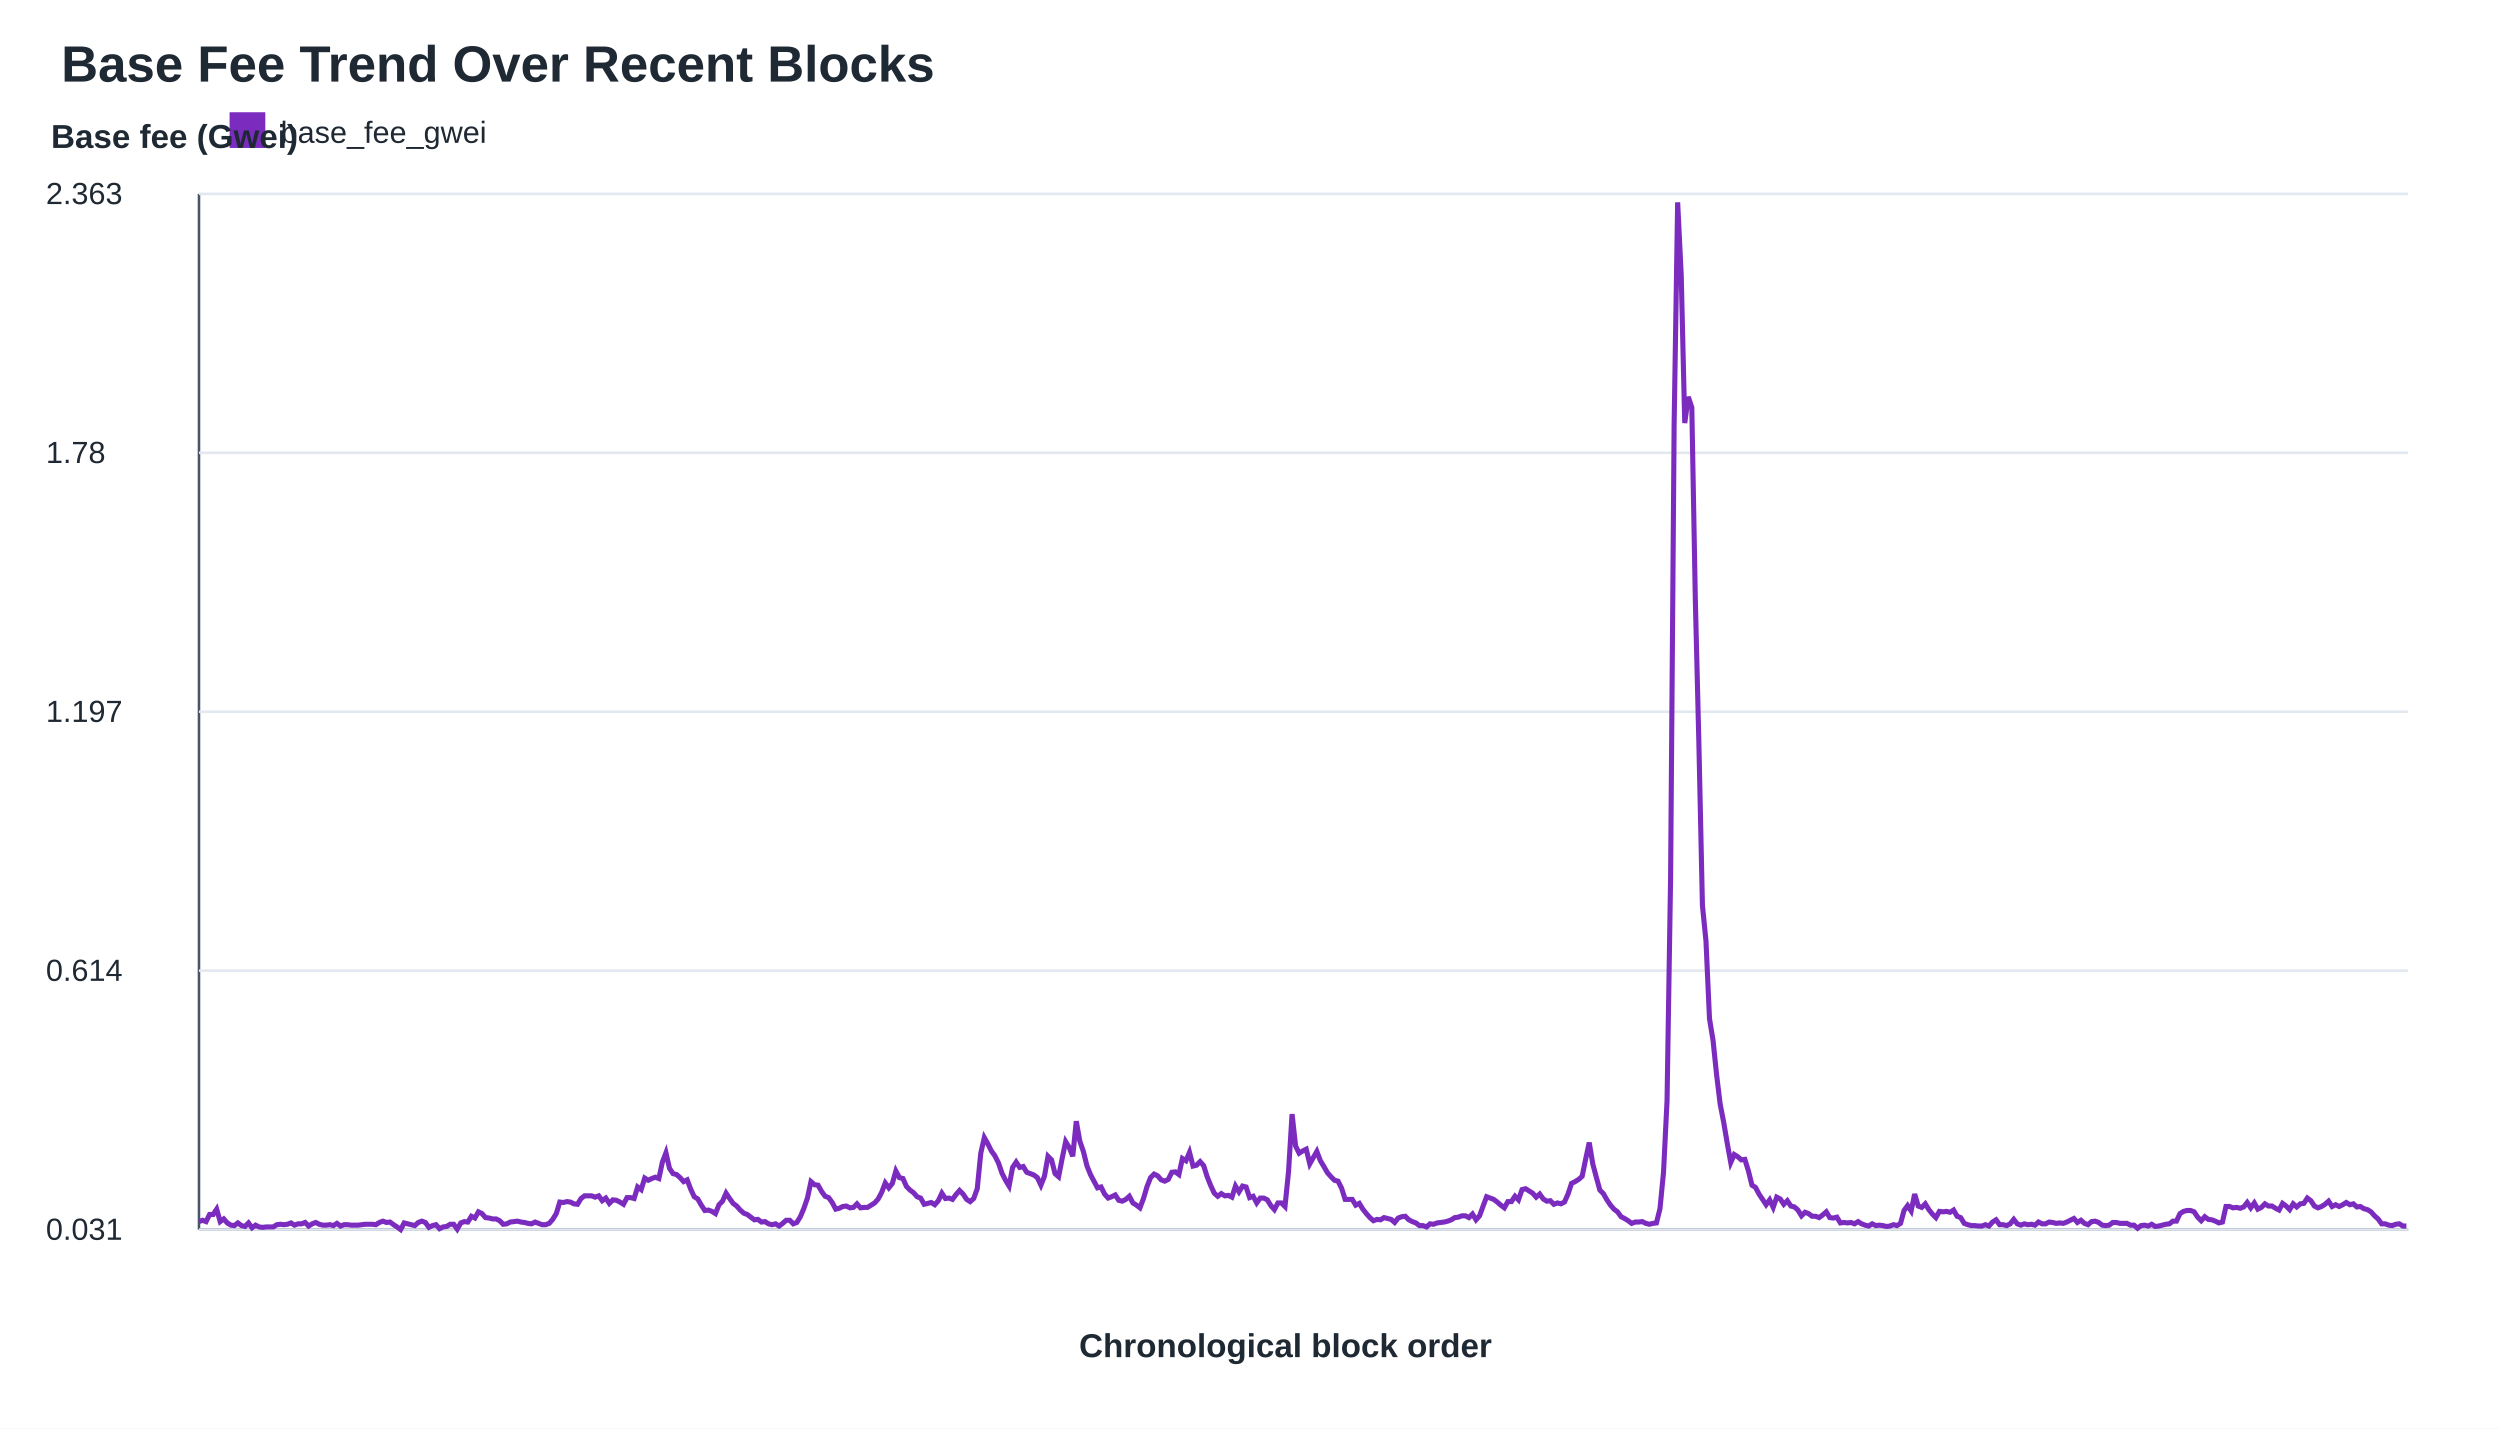
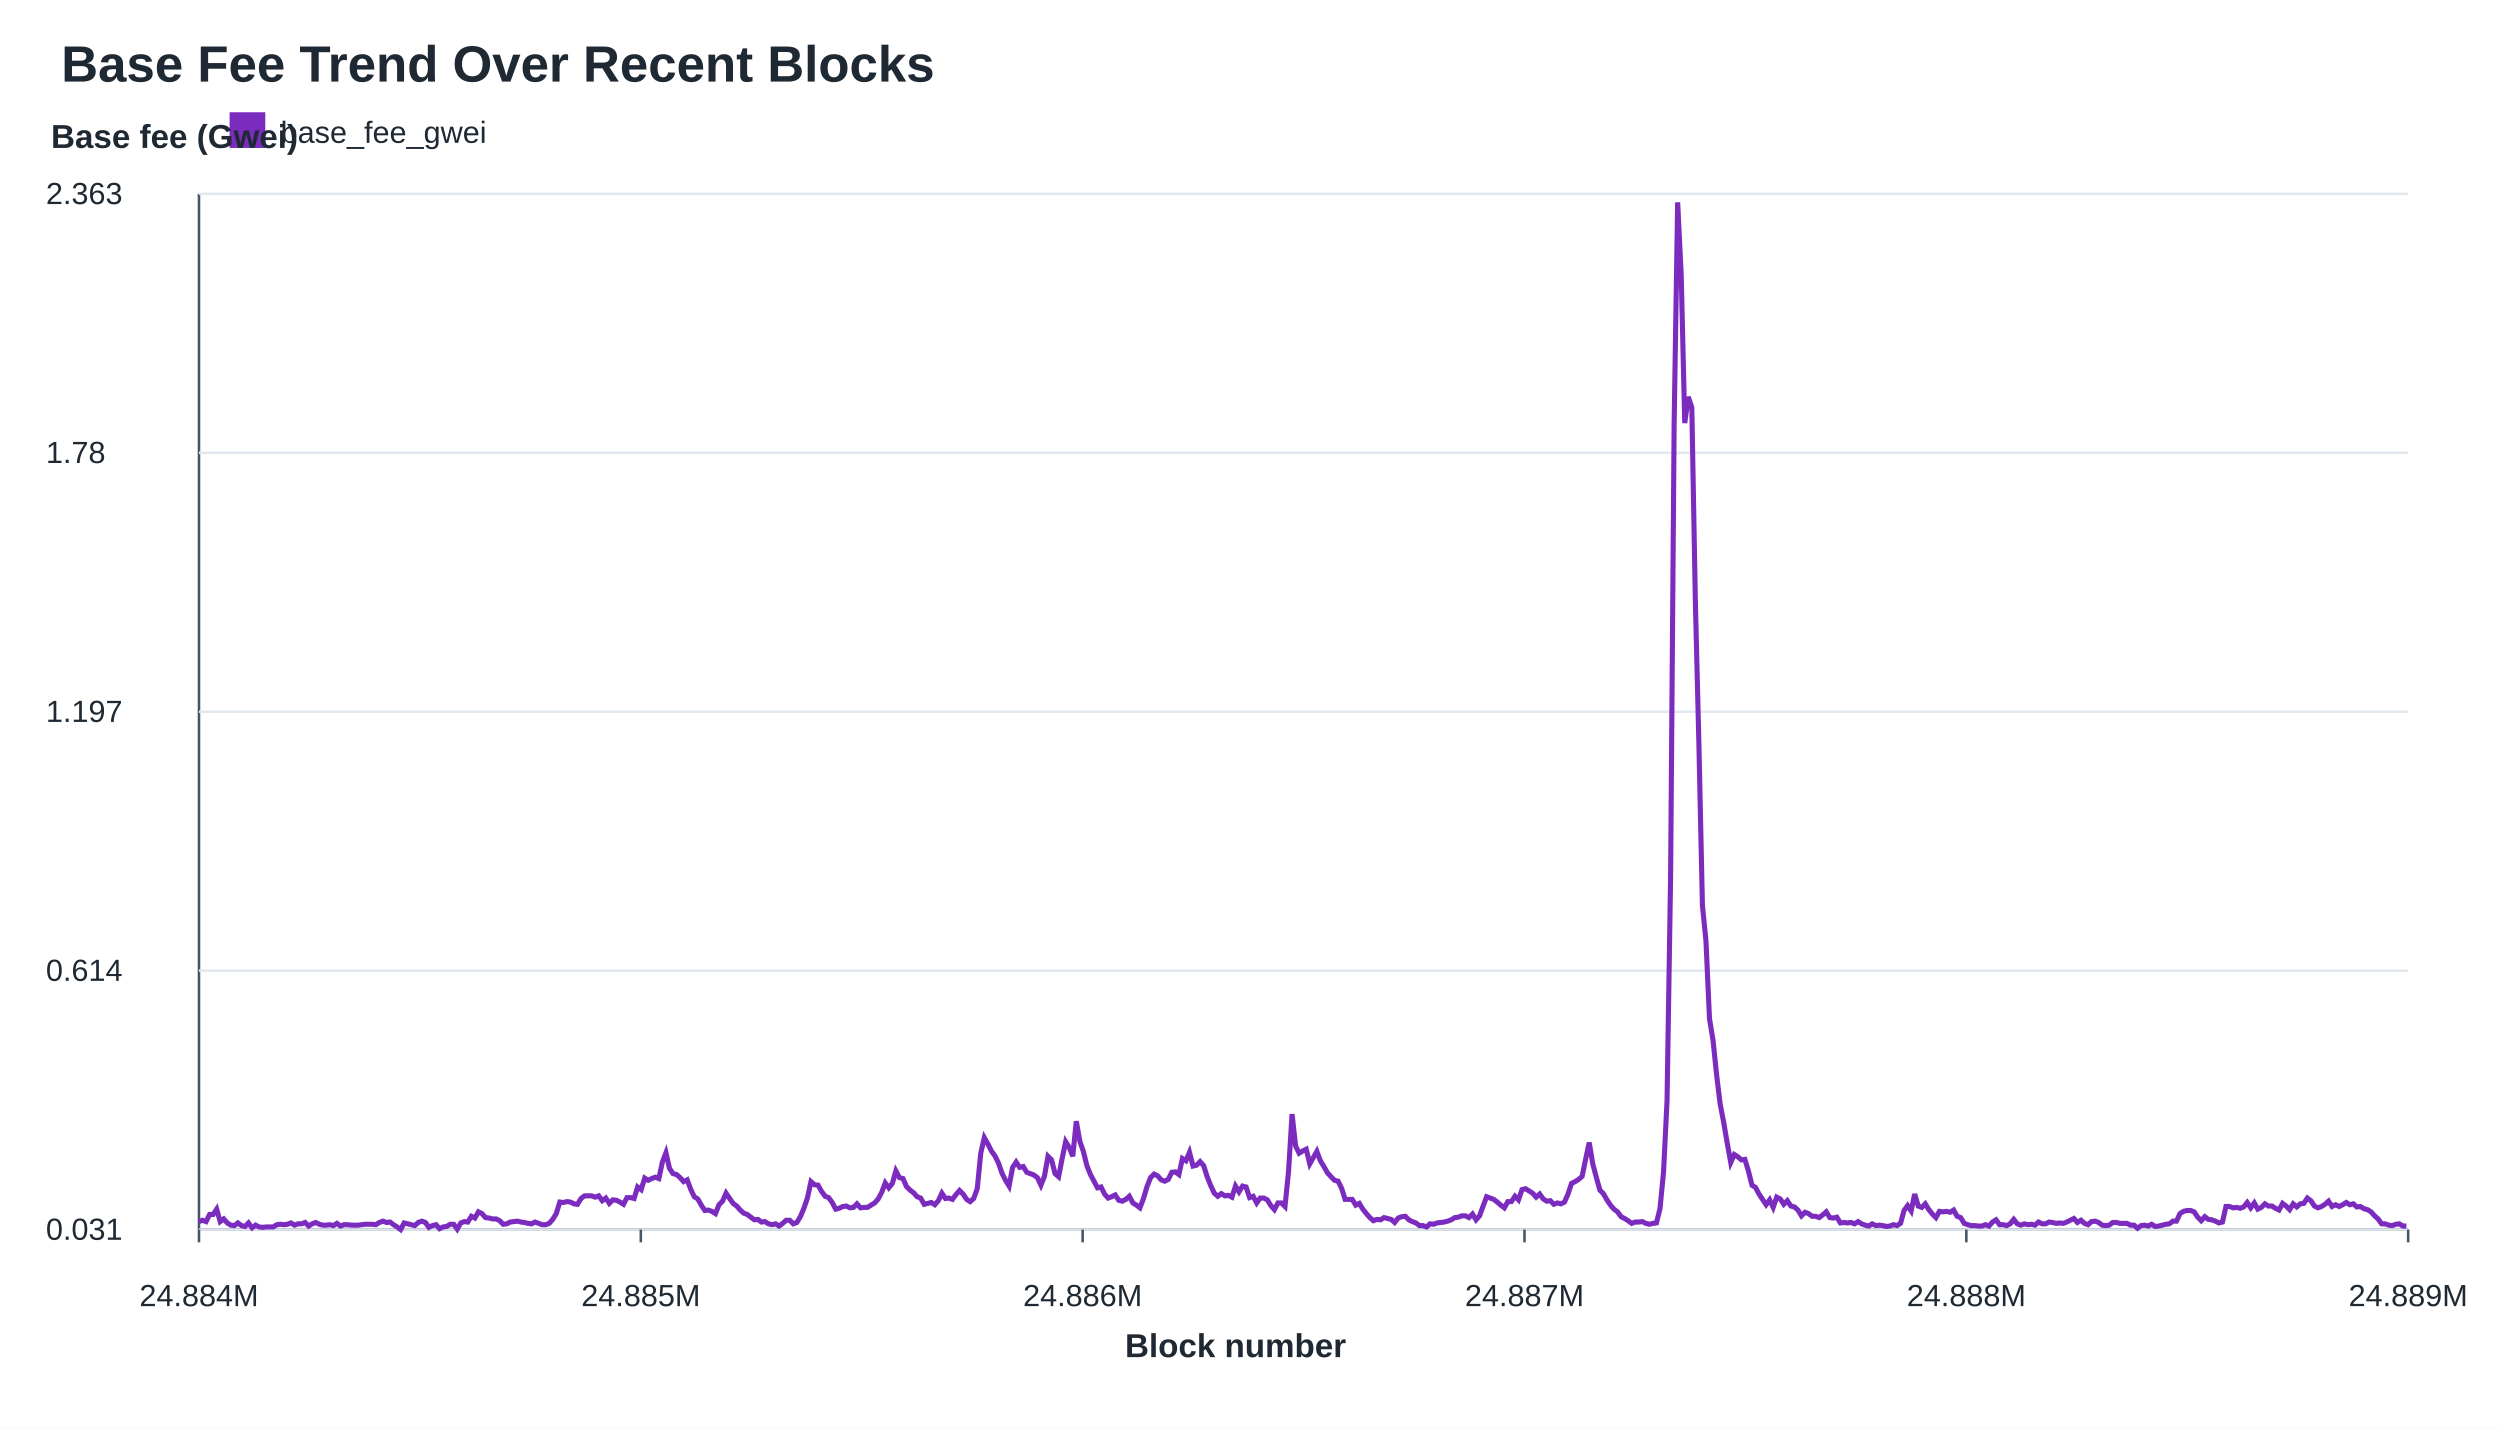
<svg xmlns="http://www.w3.org/2000/svg" width="980" height="560" viewBox="0 0 980 560">
  <style>
text{font-family:Arial,Helvetica,sans-serif;fill:#1f2933}
.title{font-size:20px;font-weight:700}
.axis{stroke:#475569;stroke-width:1}
.grid{stroke:#e2e8f0;stroke-width:1}
.small{font-size:12px}
.label{font-size:13px;font-weight:600}
</style>
  <rect width="980" height="560" fill="#ffffff" />
  <text class="title" x="24" y="32">Base Fee Trend Over Recent Blocks</text>
  <line class="axis" x1="78" y1="482" x2="944" y2="482" />
  <line class="axis" x1="78" y1="482" x2="78" y2="76" />
  <line class="grid" x1="78" y1="482.00" x2="944" y2="482.00" />
  <text class="small" x="18" y="486.00">0.031</text>
  <line class="grid" x1="78" y1="380.50" x2="944" y2="380.50" />
  <text class="small" x="18" y="384.50">0.614</text>
  <line class="grid" x1="78" y1="279.00" x2="944" y2="279.00" />
  <text class="small" x="18" y="283.00">1.197</text>
  <line class="grid" x1="78" y1="177.50" x2="944" y2="177.50" />
  <text class="small" x="18" y="181.50">1.78</text>
  <line class="grid" x1="78" y1="76.00" x2="944" y2="76.00" />
  <text class="small" x="18" y="80.00">2.363</text>
+   <line class="axis" x1="78.00" y1="482" x2="78.00" y2="487" />
+   <text class="small" x="78.00" y="512" text-anchor="middle">24.884M</text>
+   <line class="axis" x1="251.20" y1="482" x2="251.20" y2="487" />
+   <text class="small" x="251.20" y="512" text-anchor="middle">24.885M</text>
+   <line class="axis" x1="424.40" y1="482" x2="424.40" y2="487" />
+   <text class="small" x="424.40" y="512" text-anchor="middle">24.886M</text>
+   <line class="axis" x1="597.60" y1="482" x2="597.60" y2="487" />
+   <text class="small" x="597.60" y="512" text-anchor="middle">24.887M</text>
+   <line class="axis" x1="770.80" y1="482" x2="770.80" y2="487" />
+   <text class="small" x="770.80" y="512" text-anchor="middle">24.888M</text>
+   <line class="axis" x1="944.00" y1="482" x2="944.00" y2="487" />
+   <text class="small" x="944.00" y="512" text-anchor="middle">24.889M</text>
  <polyline fill="none" stroke="#7b2cbf" stroke-width="2" points="78.00,478.87 79.39,478.34 80.77,478.87 82.16,476.08 83.55,476.08 84.93,473.99 86.32,478.87 87.71,477.82 89.09,479.39 90.48,480.26 91.87,480.43 93.25,479.39 94.64,480.43 96.03,480.78 97.41,479.39 98.80,481.30 100.19,480.26 101.57,480.96 102.96,481.13 104.35,480.96 105.73,480.96 107.12,480.96 108.51,480.08 109.89,479.91 111.28,480.08 112.67,479.91 114.05,479.39 115.44,480.26 116.83,479.74 118.21,479.74 119.60,479.21 120.99,480.61 122.37,479.74 123.76,479.21 125.15,479.91 126.53,480.26 127.92,480.26 129.31,480.08 130.69,480.43 132.08,479.56 133.47,480.61 134.86,480.08 136.24,480.08 137.63,480.26 139.02,480.26 140.40,480.26 141.79,480.08 143.18,479.91 144.56,479.91 145.95,479.91 147.34,480.08 148.72,479.21 150.11,478.69 151.50,479.21 152.88,479.04 154.27,480.08 155.66,480.96 157.04,482.00 158.43,479.39 159.82,479.74 161.20,480.08 162.59,480.43 163.98,479.21 165.36,478.69 166.75,479.21 168.14,481.13 169.52,480.43 170.91,480.08 172.30,481.65 173.68,480.96 175.07,480.78 176.46,479.91 177.84,479.91 179.23,481.83 180.62,479.39 182.00,478.87 183.39,479.04 184.78,476.78 186.16,477.47 187.55,475.04 188.94,475.73 190.32,477.30 191.71,477.47 193.10,477.82 194.48,477.82 195.87,478.52 197.26,479.91 198.64,479.74 200.03,479.04 201.42,478.87 202.80,478.69 204.19,479.04 205.58,479.21 206.96,479.56 208.35,479.74 209.74,479.04 211.12,479.56 212.51,480.08 213.90,480.08 215.28,479.56 216.67,478.00 218.06,475.73 219.44,471.21 220.83,471.38 222.22,471.03 223.60,471.21 224.99,471.90 226.38,472.08 227.76,469.81 229.15,468.77 230.54,468.77 231.92,468.77 233.31,469.29 234.70,468.77 236.08,470.68 237.47,469.64 238.86,471.73 240.24,470.34 241.63,470.51 243.02,471.21 244.41,472.08 245.79,469.46 247.18,469.46 248.57,469.81 249.95,465.29 251.34,466.33 252.73,461.80 254.11,462.67 255.50,461.98 256.89,461.46 258.27,461.98 259.66,455.54 261.05,451.88 262.43,457.97 263.82,460.06 265.21,460.41 266.59,461.63 267.98,463.20 269.37,462.50 270.75,466.16 272.14,469.12 273.53,469.99 274.91,472.42 276.30,474.51 277.69,474.34 279.07,474.86 280.46,475.73 281.85,472.25 283.23,470.86 284.62,467.72 286.01,469.81 287.39,471.73 288.78,472.77 290.17,474.34 291.55,475.56 292.94,476.08 294.33,477.13 295.71,478.17 297.10,478.00 298.49,479.04 299.87,478.87 301.26,479.74 302.65,480.08 304.03,479.74 305.42,480.61 306.81,479.56 308.19,478.34 309.58,478.34 310.97,479.74 312.35,479.21 313.74,476.95 315.13,473.64 316.51,469.64 317.90,463.20 319.29,464.42 320.67,464.59 322.06,467.03 323.45,468.94 324.83,469.46 326.22,471.38 327.61,473.99 328.99,473.64 330.38,472.95 331.77,472.77 333.15,473.47 334.54,473.30 335.93,471.90 337.31,473.47 338.70,473.30 340.09,473.30 341.47,472.42 342.86,471.55 344.25,469.99 345.63,467.38 347.02,463.72 348.41,465.63 349.80,463.89 351.18,459.02 352.57,461.63 353.96,461.98 355.34,465.11 356.73,466.51 358.12,467.55 359.50,469.12 360.89,469.64 362.28,472.08 363.66,471.73 365.05,471.38 366.44,472.25 367.82,470.68 369.21,467.72 370.60,469.81 371.98,469.64 373.37,470.16 374.76,468.25 376.14,466.68 377.53,468.07 378.92,470.16 380.30,471.03 381.69,469.81 383.08,465.98 384.46,452.05 385.85,445.96 387.24,448.40 388.62,451.18 390.01,453.10 391.40,455.89 392.78,459.89 394.17,462.67 395.56,464.94 396.94,457.63 398.33,455.54 399.72,457.63 401.10,457.28 402.49,459.54 403.88,460.06 405.26,460.59 406.65,461.63 408.04,464.59 409.42,461.11 410.81,453.27 412.20,454.67 413.58,460.06 414.97,461.28 416.36,454.14 417.74,447.53 419.13,449.79 420.52,453.27 421.90,439.52 423.29,447.35 424.68,451.36 426.06,456.93 427.45,460.41 428.84,463.02 430.22,465.63 431.61,465.29 433.00,468.07 434.38,469.64 435.77,469.12 437.16,468.42 438.54,470.51 439.93,470.86 441.32,470.16 442.70,468.94 444.09,471.55 445.48,472.42 446.86,473.47 448.25,469.81 449.64,465.11 451.02,461.63 452.41,460.24 453.80,460.93 455.18,462.50 456.57,463.02 457.96,462.33 459.35,459.54 460.73,459.37 462.12,460.41 463.51,454.14 464.89,455.01 466.28,451.71 467.67,457.10 469.05,456.76 470.44,455.36 471.83,456.93 473.21,461.28 474.60,464.76 475.99,467.72 477.37,468.94 478.76,467.90 480.15,468.77 481.53,468.59 482.92,469.29 484.31,464.94 485.69,467.20 487.08,464.94 488.47,465.29 489.85,469.46 491.24,468.94 492.63,471.55 494.01,469.64 495.40,469.64 496.79,470.34 498.17,472.60 499.56,474.17 500.95,471.55 502.33,471.55 503.72,472.95 505.11,459.19 506.49,436.73 507.88,449.27 509.27,452.05 510.65,451.18 512.04,450.49 513.43,456.23 514.81,453.80 516.20,451.36 517.59,455.01 518.97,457.28 520.36,459.72 521.75,461.28 523.13,462.67 524.52,463.02 525.91,465.81 527.29,470.16 528.68,470.16 530.07,470.16 531.45,472.42 532.84,471.73 534.23,473.99 535.61,475.73 537.00,477.30 538.39,478.52 539.77,478.00 541.16,478.17 542.55,477.30 543.93,477.65 545.32,478.00 546.71,479.21 548.09,477.47 549.48,476.95 550.87,476.78 552.25,478.17 553.64,478.87 555.03,479.39 556.41,480.43 557.80,480.43 559.19,480.96 560.57,479.74 561.96,479.91 563.35,479.39 564.73,479.21 566.12,479.04 567.51,478.69 568.90,478.17 570.28,477.30 571.67,477.13 573.06,476.60 574.44,476.60 575.83,477.30 577.22,475.91 578.60,478.17 579.99,476.60 581.38,472.77 582.76,469.12 584.15,469.64 585.54,470.16 586.92,471.21 588.31,472.42 589.70,473.47 591.08,471.03 592.47,471.03 593.86,468.94 595.24,470.34 596.63,466.33 598.02,465.98 599.40,466.85 600.79,467.72 602.18,469.29 603.56,468.07 604.95,469.99 606.34,470.86 607.72,470.68 609.11,472.08 610.50,471.55 611.88,471.90 613.27,471.21 614.66,468.07 616.04,463.89 617.43,463.20 618.82,462.33 620.20,461.11 621.59,454.32 622.98,447.88 624.36,456.23 625.75,461.46 627.14,466.51 628.52,467.90 629.91,470.34 631.30,472.42 632.68,473.99 634.07,475.04 635.46,476.95 636.84,477.65 638.23,478.52 639.62,479.56 641.00,479.04 642.39,479.04 643.78,478.87 645.16,479.56 646.55,479.91 647.94,479.56 649.32,479.39 650.71,473.82 652.10,459.54 653.48,431.51 654.87,344.29 656.26,166.36 657.64,79.31 659.03,107.69 660.42,165.84 661.80,155.56 663.19,159.74 664.58,235.65 665.96,291.36 667.35,354.91 668.74,368.84 670.12,399.30 671.51,407.83 672.90,421.24 674.29,432.73 675.67,439.87 677.06,448.05 678.45,455.71 679.83,452.58 681.22,453.45 682.61,454.67 683.99,454.49 685.38,459.02 686.77,464.59 688.15,465.46 689.54,468.07 690.93,470.16 692.31,472.25 693.70,470.34 695.09,473.30 696.47,469.29 697.86,469.99 699.25,472.08 700.63,470.68 702.02,472.77 703.41,473.12 704.79,474.34 706.18,476.60 707.57,475.21 708.95,475.73 710.34,476.78 711.73,476.78 713.11,477.30 714.50,476.25 715.89,475.04 717.27,477.30 718.66,477.47 720.05,477.13 721.43,479.39 722.82,479.21 724.21,479.39 725.59,479.21 726.98,479.74 728.37,478.87 729.75,479.74 731.14,480.26 732.53,480.61 733.91,479.74 735.30,480.43 736.69,480.26 738.07,480.43 739.46,480.78 740.85,480.61 742.23,480.08 743.62,480.43 745.01,479.56 746.39,474.51 747.78,472.60 749.17,474.69 750.55,468.07 751.94,472.77 753.33,473.30 754.71,471.90 756.10,474.17 757.49,475.91 758.87,477.30 760.26,474.86 761.65,475.04 763.03,474.86 764.42,475.21 765.81,474.34 767.19,476.78 768.58,477.30 769.97,479.56 771.35,480.08 772.74,480.43 774.13,480.43 775.51,480.61 776.90,480.61 778.29,480.08 779.67,480.61 781.06,479.04 782.45,478.17 783.84,480.08 785.22,480.08 786.61,480.43 788.00,479.74 789.38,478.00 790.77,479.74 792.16,480.26 793.54,479.74 794.93,480.08 796.32,479.91 797.70,480.26 799.09,479.04 800.48,479.74 801.86,479.74 803.25,479.04 804.64,479.21 806.02,479.56 807.41,479.39 808.80,479.56 810.18,479.04 811.57,478.34 812.96,477.65 814.34,479.21 815.73,478.34 817.12,479.56 818.50,480.08 819.89,478.87 821.28,478.69 822.66,479.21 824.05,480.26 825.44,480.43 826.82,480.26 828.21,479.21 829.60,479.21 830.98,479.56 832.37,479.56 833.76,479.56 835.14,480.26 836.53,480.26 837.92,481.48 839.30,480.43 840.69,480.26 842.08,480.61 843.46,479.91 844.85,480.78 846.24,480.61 847.62,480.26 849.01,479.91 850.40,479.74 851.78,478.69 853.17,478.69 854.56,475.73 855.94,474.86 857.33,474.51 858.72,474.51 860.10,475.04 861.49,477.13 862.88,478.52 864.26,476.95 865.65,478.00 867.04,478.17 868.42,478.69 869.81,479.39 871.20,479.04 872.58,472.95 873.97,472.95 875.36,473.47 876.74,473.30 878.13,473.64 879.52,473.12 880.90,471.38 882.29,473.47 883.68,471.55 885.06,473.99 886.45,473.30 887.84,471.90 889.22,472.77 890.61,472.77 892.00,473.64 893.39,474.34 894.77,471.73 896.16,472.77 897.55,474.17 898.93,471.90 900.32,473.12 901.71,471.90 903.09,471.73 904.48,469.64 905.87,470.68 907.25,472.77 908.64,473.47 910.03,472.95 911.41,472.08 912.80,470.86 914.19,472.95 915.57,472.25 916.96,472.95 918.35,472.25 919.73,471.38 921.12,472.25 922.51,471.90 923.89,473.12 925.28,472.95 926.67,473.82 928.05,474.17 929.44,475.04 930.83,476.60 932.21,477.82 933.60,479.74 934.99,479.74 936.37,480.26 937.76,480.43 939.15,479.91 940.53,479.74 941.92,480.61 943.31,480.61" />
  <rect x="90" y="44" width="14" height="14" fill="#7b2cbf" />
  <text class="small" x="110" y="56">base_fee_gwei</text>
-   <text class="label" x="423.00" y="532">Chronological block order</text>
+   <text class="label" x="441.00" y="532">Block number</text>
  <text class="label" x="20" y="58">Base fee (Gwei)</text>
</svg>
